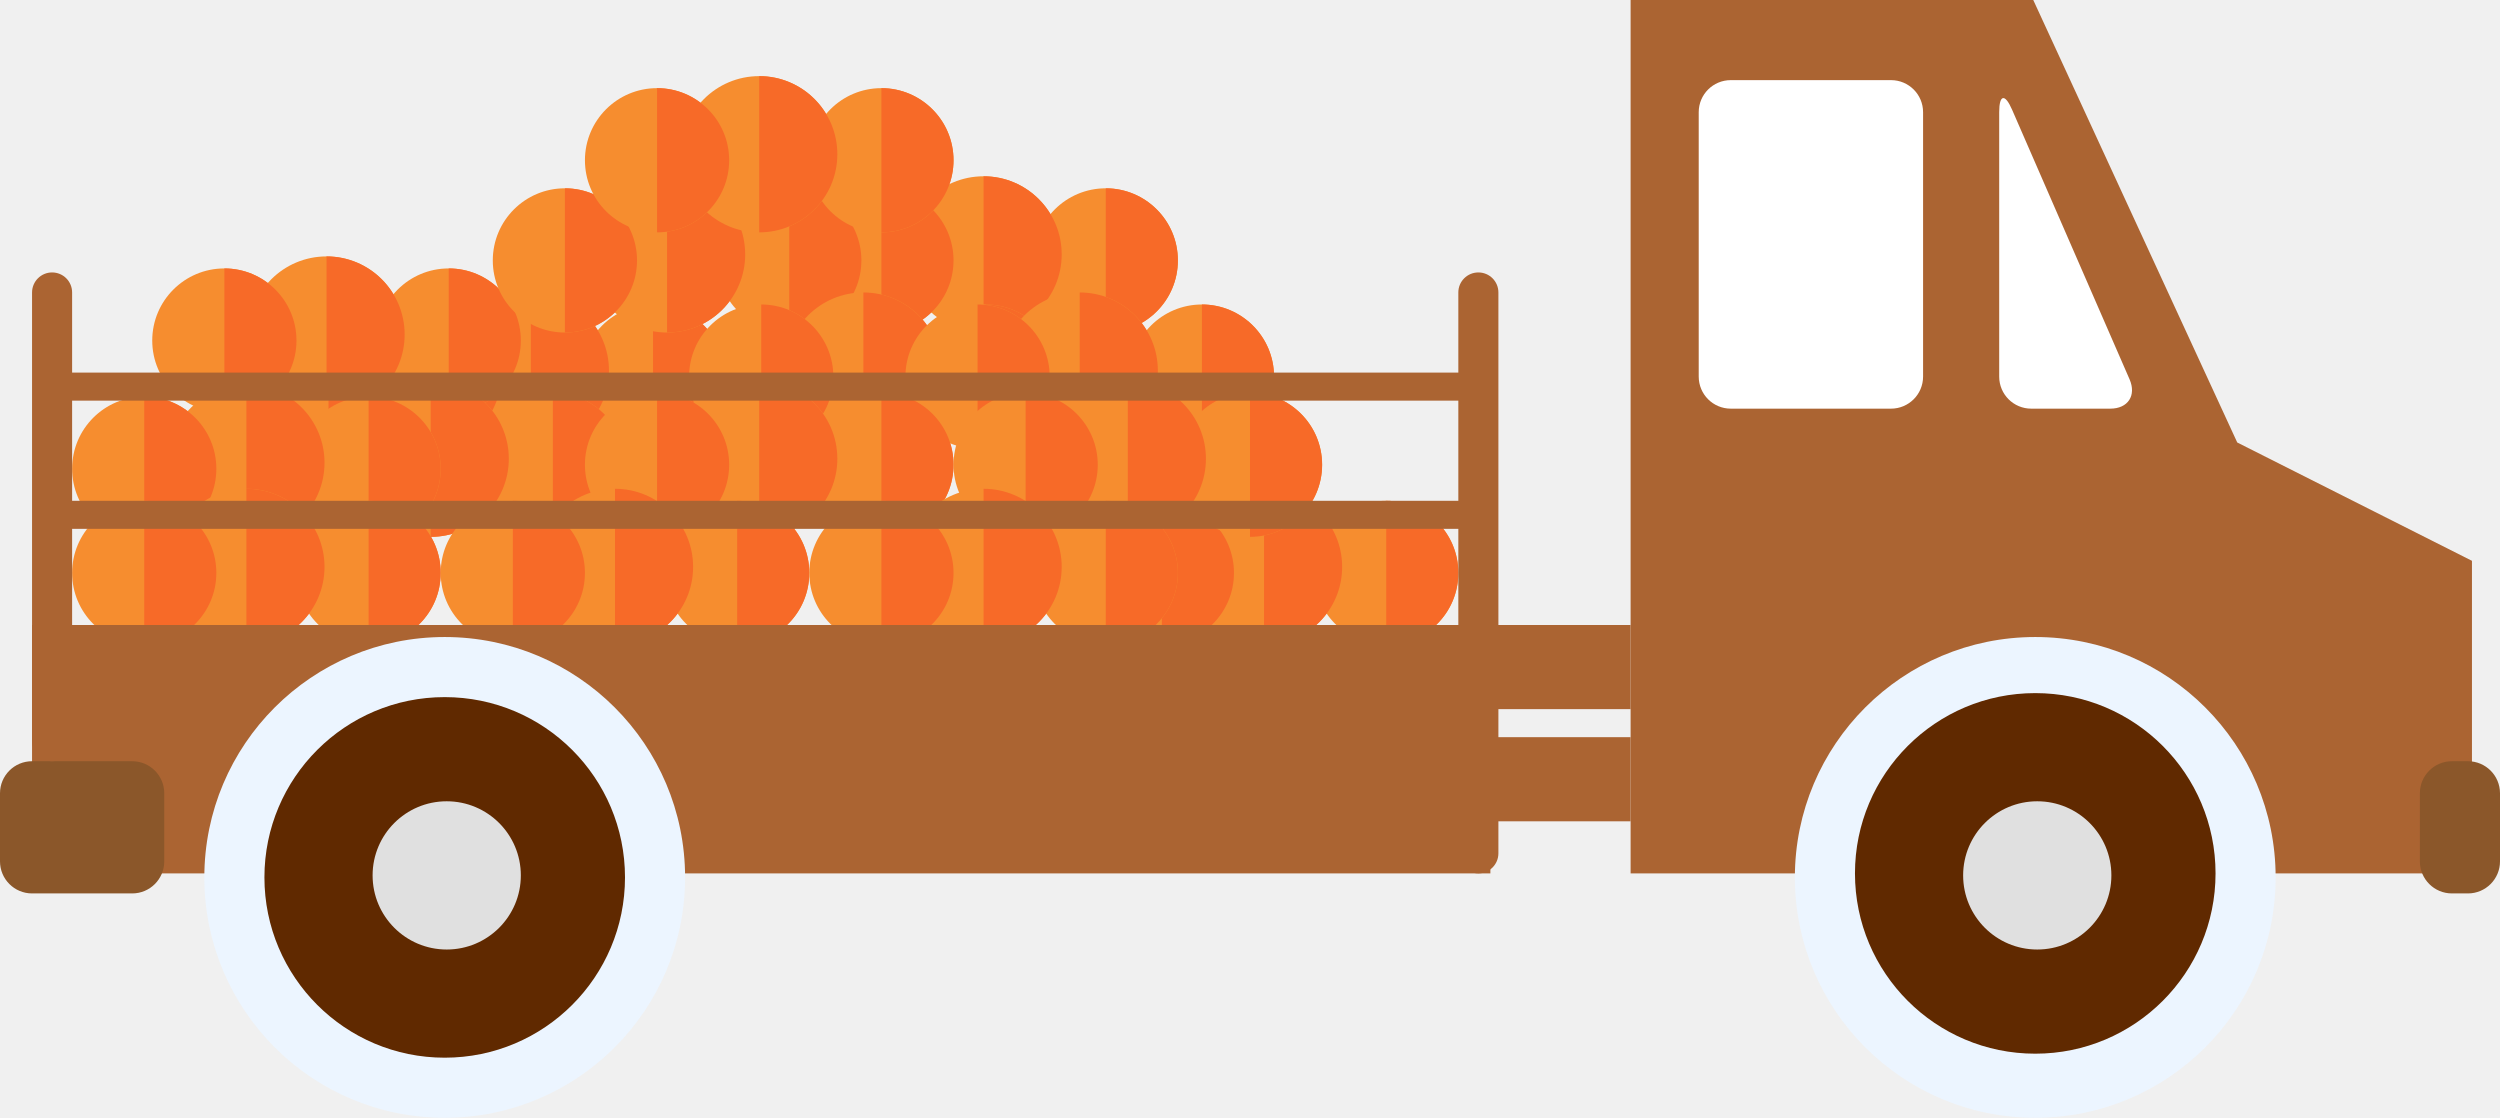
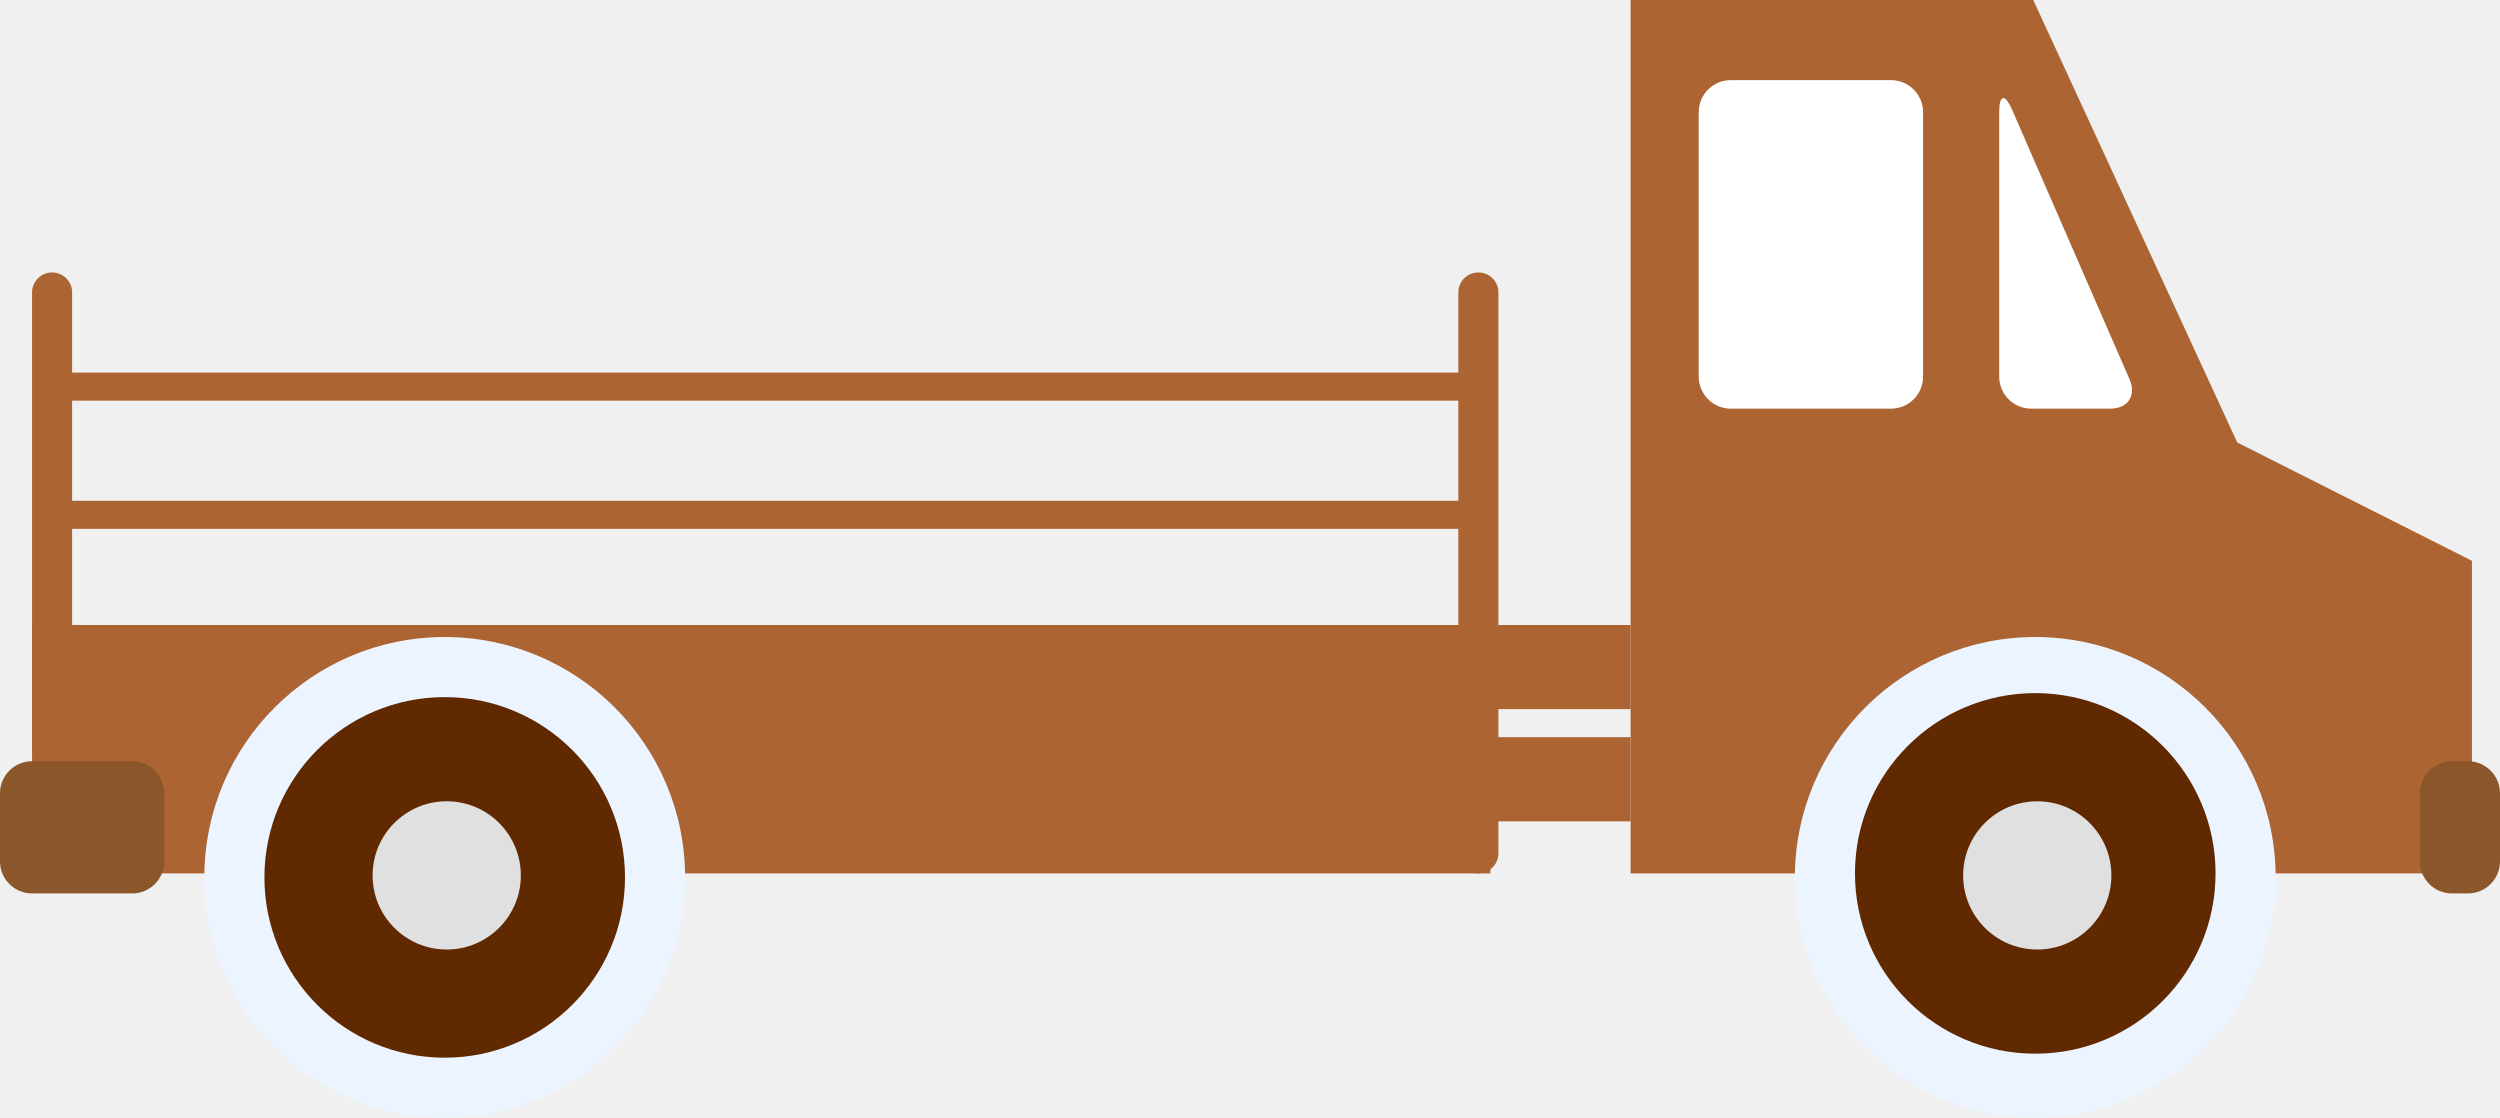
<svg xmlns="http://www.w3.org/2000/svg" width="624px" height="279px" viewBox="0 0 624 279" version="1.1">
  <defs />
  <g id="Page-1" stroke="none" stroke-width="1" fill="none" fill-rule="evenodd">
    <g id="Desktop-HD" transform="translate(-96, -573)">
      <g id="Food-Truck" transform="translate(96, 573)">
-         <g id="Group" transform="translate(18, 19)">
-           <g id="orange" transform="translate(71, 54)">
-             <g id="Group-7" transform="translate(56, 3)">
-               <g id="Group-4">
-                 <circle id="Oval-192" fill="#F68D2F" cx="18" cy="18" r="18" />
-                 <path d="M18,36 C27.941,36 36,27.941 36,18 C36,8.059 27.941,0 18,0 C18,0 18,8.059 18,18 C18,27.941 18,36 18,36 Z" id="Oval-192" fill="#F76A28" />
-               </g>
-             </g>
-             <g id="Group-7" transform="translate(24, 0)">
-               <g id="Group-4">
-                 <circle id="Oval-192" fill="#F68D2F" cx="19.5" cy="19.5" r="19.5" />
-                 <path d="M19.5,39 C30.27,39 39,30.27 39,19.5 C39,8.73 30.27,0 19.5,0 C19.5,0 19.5,8.73 19.5,19.5 C19.5,30.27 19.5,39 19.5,39 Z" id="Oval-192" fill="#F76A28" />
-               </g>
-             </g>
-             <g id="Group-7" transform="translate(0, 3)">
-               <g id="Group-4">
-                 <circle id="Oval-192" fill="#F68D2F" cx="18" cy="18" r="18" />
-                 <path d="M18,36 C27.941,36 36,27.941 36,18 C36,8.059 27.941,0 18,0 C18,0 18,8.059 18,18 C18,27.941 18,36 18,36 Z" id="Oval-192" fill="#F76A28" />
-               </g>
-             </g>
-           </g>
-           <g id="orange" transform="translate(20, 45)">
-             <g id="Group-7" transform="translate(56, 3)">
-               <g id="Group-4">
-                 <circle id="Oval-192" fill="#F68D2F" cx="18" cy="18" r="18" />
-                 <path d="M18,36 C27.941,36 36,27.941 36,18 C36,8.059 27.941,0 18,0 C18,0 18,8.059 18,18 C18,27.941 18,36 18,36 Z" id="Oval-192" fill="#F76A28" />
-               </g>
-             </g>
-             <g id="Group-7" transform="translate(24, 0)">
-               <g id="Group-4">
-                 <circle id="Oval-192" fill="#F68D2F" cx="19.5" cy="19.5" r="19.5" />
-                 <path d="M19.5,39 C30.27,39 39,30.27 39,19.5 C39,8.73 30.27,0 19.5,0 C19.5,0 19.5,8.73 19.5,19.5 C19.5,30.27 19.5,39 19.5,39 Z" id="Oval-192" fill="#F76A28" />
-               </g>
-             </g>
-             <g id="Group-7" transform="translate(0, 3)">
-               <g id="Group-4">
-                 <circle id="Oval-192" fill="#F68D2F" cx="18" cy="18" r="18" />
-                 <path d="M18,36 C27.941,36 36,27.941 36,18 C36,8.059 27.941,0 18,0 C18,0 18,8.059 18,18 C18,27.941 18,36 18,36 Z" id="Oval-192" fill="#F76A28" />
-               </g>
-             </g>
-           </g>
-           <g id="orange" transform="translate(184, 25)">
-             <g id="Group-7" transform="translate(56, 3)">
-               <g id="Group-4">
-                 <circle id="Oval-192" fill="#F68D2F" cx="18" cy="18" r="18" />
-                 <path d="M18,36 C27.941,36 36,27.941 36,18 C36,8.059 27.941,0 18,0 C18,0 18,8.059 18,18 C18,27.941 18,36 18,36 Z" id="Oval-192" fill="#F76A28" />
-               </g>
-             </g>
-             <g id="Group-7" transform="translate(24, 0)">
-               <g id="Group-4">
-                 <circle id="Oval-192" fill="#F68D2F" cx="19.5" cy="19.5" r="19.5" />
-                 <path d="M19.5,39 C30.27,39 39,30.27 39,19.5 C39,8.73 30.27,0 19.5,0 C19.5,0 19.5,8.73 19.5,19.5 C19.5,30.27 19.5,39 19.5,39 Z" id="Oval-192" fill="#F76A28" />
-               </g>
-             </g>
-             <g id="Group-7" transform="translate(0, 3)">
-               <g id="Group-4">
-                 <circle id="Oval-192" fill="#F68D2F" cx="18" cy="18" r="18" />
-                 <path d="M18,36 C27.941,36 36,27.941 36,18 C36,8.059 27.941,0 18,0 C18,0 18,8.059 18,18 C18,27.941 18,36 18,36 Z" id="Oval-192" fill="#F76A28" />
-               </g>
-             </g>
-           </g>
-           <g id="orange" transform="translate(105, 25)">
-             <g id="Group-7" transform="translate(56, 3)">
-               <g id="Group-4">
-                 <circle id="Oval-192" fill="#F68D2F" cx="18" cy="18" r="18" />
-                 <path d="M18,36 C27.941,36 36,27.941 36,18 C36,8.059 27.941,0 18,0 C18,0 18,8.059 18,18 C18,27.941 18,36 18,36 Z" id="Oval-192" fill="#F76A28" />
-               </g>
-             </g>
-             <g id="Group-7" transform="translate(24, 0)">
-               <g id="Group-4">
-                 <circle id="Oval-192" fill="#F68D2F" cx="19.5" cy="19.5" r="19.5" />
-                 <path d="M19.5,39 C30.27,39 39,30.27 39,19.5 C39,8.73 30.27,0 19.5,0 C19.5,0 19.5,8.73 19.5,19.5 C19.5,30.27 19.5,39 19.5,39 Z" id="Oval-192" fill="#F76A28" />
-               </g>
-             </g>
-             <g id="Group-7" transform="translate(0, 3)">
-               <g id="Group-4">
-                 <circle id="Oval-192" fill="#F68D2F" cx="18" cy="18" r="18" />
-                 <path d="M18,36 C27.941,36 36,27.941 36,18 C36,8.059 27.941,0 18,0 C18,0 18,8.059 18,18 C18,27.941 18,36 18,36 Z" id="Oval-192" fill="#F76A28" />
-               </g>
-             </g>
-           </g>
-           <g id="orange" transform="translate(128, 0)">
-             <g id="Group-7" transform="translate(56, 3)">
-               <g id="Group-4">
-                 <circle id="Oval-192" fill="#F68D2F" cx="18" cy="18" r="18" />
-                 <path d="M18,36 C27.941,36 36,27.941 36,18 C36,8.059 27.941,0 18,0 C18,0 18,8.059 18,18 C18,27.941 18,36 18,36 Z" id="Oval-192" fill="#F76A28" />
-               </g>
-             </g>
-             <g id="Group-7" transform="translate(24, 0)">
-               <g id="Group-4">
-                 <circle id="Oval-192" fill="#F68D2F" cx="19.5" cy="19.5" r="19.5" />
-                 <path d="M19.5,39 C30.27,39 39,30.27 39,19.5 C39,8.73 30.27,0 19.5,0 C19.5,0 19.5,8.73 19.5,19.5 C19.5,30.27 19.5,39 19.5,39 Z" id="Oval-192" fill="#F76A28" />
-               </g>
-             </g>
-             <g id="Group-7" transform="translate(0, 3)">
-               <g id="Group-4">
-                 <circle id="Oval-192" fill="#F68D2F" cx="18" cy="18" r="18" />
-                 <path d="M18,36 C27.941,36 36,27.941 36,18 C36,8.059 27.941,0 18,0 C18,0 18,8.059 18,18 C18,27.941 18,36 18,36 Z" id="Oval-192" fill="#F76A28" />
-               </g>
-             </g>
-           </g>
-           <g id="orange" transform="translate(154, 54)">
-             <g id="Group-7" transform="translate(56, 3)">
-               <g id="Group-4">
-                 <circle id="Oval-192" fill="#F68D2F" cx="18" cy="18" r="18" />
-                 <path d="M18,36 C27.941,36 36,27.941 36,18 C36,8.059 27.941,0 18,0 C18,0 18,8.059 18,18 C18,27.941 18,36 18,36 Z" id="Oval-192" fill="#F76A28" />
-               </g>
-             </g>
-             <g id="Group-7" transform="translate(24, 0)">
-               <g id="Group-4">
-                 <circle id="Oval-192" fill="#F68D2F" cx="19.5" cy="19.5" r="19.5" />
-                 <path d="M19.5,39 C30.27,39 39,30.27 39,19.5 C39,8.73 30.27,0 19.5,0 C19.5,0 19.5,8.73 19.5,19.5 C19.5,30.27 19.5,39 19.5,39 Z" id="Oval-192" fill="#F76A28" />
-               </g>
-             </g>
-             <g id="Group-7" transform="translate(0, 3)">
-               <g id="Group-4">
-                 <circle id="Oval-192" fill="#F68D2F" cx="18" cy="18" r="18" />
-                 <path d="M18,36 C27.941,36 36,27.941 36,18 C36,8.059 27.941,0 18,0 C18,0 18,8.059 18,18 C18,27.941 18,36 18,36 Z" id="Oval-192" fill="#F76A28" />
-               </g>
-             </g>
-           </g>
-           <g id="orange" transform="translate(208, 54)">
-             <g id="Group-7" transform="translate(56, 3)">
-               <g id="Group-4">
-                 <circle id="Oval-192" fill="#F68D2F" cx="18" cy="18" r="18" />
-                 <path d="M18,36 C27.941,36 36,27.941 36,18 C36,8.059 27.941,0 18,0 C18,0 18,8.059 18,18 C18,27.941 18,36 18,36 Z" id="Oval-192" fill="#F76A28" />
-               </g>
-             </g>
-             <g id="Group-7" transform="translate(24, 0)">
-               <g id="Group-4">
-                 <circle id="Oval-192" fill="#F68D2F" cx="19.5" cy="19.5" r="19.5" />
-                 <path d="M19.5,39 C30.27,39 39,30.27 39,19.5 C39,8.73 30.27,0 19.5,0 C19.5,0 19.5,8.73 19.5,19.5 C19.5,30.27 19.5,39 19.5,39 Z" id="Oval-192" fill="#F76A28" />
-               </g>
-             </g>
-             <g id="Group-7" transform="translate(0, 3)">
-               <g id="Group-4">
-                 <circle id="Oval-192" fill="#F68D2F" cx="18" cy="18" r="18" />
-                 <path d="M18,36 C27.941,36 36,27.941 36,18 C36,8.059 27.941,0 18,0 C18,0 18,8.059 18,18 C18,27.941 18,36 18,36 Z" id="Oval-192" fill="#F76A28" />
-               </g>
-             </g>
-           </g>
-           <g id="orange" transform="translate(46, 76)">
-             <g id="Group-7" transform="translate(56, 3)">
-               <g id="Group-4">
-                 <circle id="Oval-192" fill="#F68D2F" cx="18" cy="18" r="18" />
-                 <path d="M18,36 C27.941,36 36,27.941 36,18 C36,8.059 27.941,0 18,0 C18,0 18,8.059 18,18 C18,27.941 18,36 18,36 Z" id="Oval-192" fill="#F76A28" />
-               </g>
-             </g>
-             <g id="Group-7" transform="translate(24, 0)">
-               <g id="Group-4">
-                 <circle id="Oval-192" fill="#F68D2F" cx="19.5" cy="19.5" r="19.5" />
-                 <path d="M19.5,39 C30.27,39 39,30.27 39,19.5 C39,8.73 30.27,0 19.5,0 C19.5,0 19.5,8.73 19.5,19.5 C19.5,30.27 19.5,39 19.5,39 Z" id="Oval-192" fill="#F76A28" />
-               </g>
-             </g>
-             <g id="Group-7" transform="translate(0, 3)">
-               <g id="Group-4">
-                 <circle id="Oval-192" fill="#F68D2F" cx="18" cy="18" r="18" />
-                 <path d="M18,36 C27.941,36 36,27.941 36,18 C36,8.059 27.941,0 18,0 C18,0 18,8.059 18,18 C18,27.941 18,36 18,36 Z" id="Oval-192" fill="#F76A28" />
-               </g>
-             </g>
-           </g>
-           <g id="orange" transform="translate(0, 77)">
-             <g id="Group-7" transform="translate(56, 3)">
-               <g id="Group-4">
-                 <circle id="Oval-192" fill="#F68D2F" cx="18" cy="18" r="18" />
-                 <path d="M18,36 C27.941,36 36,27.941 36,18 C36,8.059 27.941,0 18,0 C18,0 18,8.059 18,18 C18,27.941 18,36 18,36 Z" id="Oval-192" fill="#F76A28" />
-               </g>
-             </g>
-             <g id="Group-7" transform="translate(24, 0)">
-               <g id="Group-4">
-                 <circle id="Oval-192" fill="#F68D2F" cx="19.5" cy="19.5" r="19.5" />
-                 <path d="M19.5,39 C30.27,39 39,30.27 39,19.5 C39,8.73 30.27,0 19.5,0 C19.5,0 19.5,8.73 19.5,19.5 C19.5,30.27 19.5,39 19.5,39 Z" id="Oval-192" fill="#F76A28" />
-               </g>
-             </g>
-             <g id="Group-7" transform="translate(0, 3)">
-               <g id="Group-4">
-                 <circle id="Oval-192" fill="#F68D2F" cx="18" cy="18" r="18" />
-                 <path d="M18,36 C27.941,36 36,27.941 36,18 C36,8.059 27.941,0 18,0 C18,0 18,8.059 18,18 C18,27.941 18,36 18,36 Z" id="Oval-192" fill="#F76A28" />
-               </g>
-             </g>
-           </g>
-           <g id="orange" transform="translate(128, 76)">
-             <g id="Group-7" transform="translate(56, 3)">
-               <g id="Group-4">
-                 <circle id="Oval-192" fill="#F68D2F" cx="18" cy="18" r="18" />
-                 <path d="M18,36 C27.941,36 36,27.941 36,18 C36,8.059 27.941,0 18,0 C18,0 18,8.059 18,18 C18,27.941 18,36 18,36 Z" id="Oval-192" fill="#F76A28" />
-               </g>
-             </g>
-             <g id="Group-7" transform="translate(24, 0)">
-               <g id="Group-4">
-                 <circle id="Oval-192" fill="#F68D2F" cx="19.5" cy="19.5" r="19.5" />
-                 <path d="M19.5,39 C30.27,39 39,30.27 39,19.5 C39,8.73 30.27,0 19.5,0 C19.5,0 19.5,8.73 19.5,19.5 C19.5,30.27 19.5,39 19.5,39 Z" id="Oval-192" fill="#F76A28" />
-               </g>
-             </g>
-             <g id="Group-7" transform="translate(0, 3)">
-               <g id="Group-4">
-                 <circle id="Oval-192" fill="#F68D2F" cx="18" cy="18" r="18" />
-                 <path d="M18,36 C27.941,36 36,27.941 36,18 C36,8.059 27.941,0 18,0 C18,0 18,8.059 18,18 C18,27.941 18,36 18,36 Z" id="Oval-192" fill="#F76A28" />
-               </g>
-             </g>
-           </g>
-           <g id="orange" transform="translate(254, 103)">
-             <g id="Group-7" transform="translate(56, 3)">
-               <g id="Group-4">
-                 <circle id="Oval-192" fill="#F68D2F" cx="18" cy="18" r="18" />
-                 <path d="M18,36 C27.941,36 36,27.941 36,18 C36,8.059 27.941,0 18,0 C18,0 18,8.059 18,18 C18,27.941 18,36 18,36 Z" id="Oval-192" fill="#F76A28" />
-               </g>
-             </g>
-             <g id="Group-7" transform="translate(24, 0)">
-               <g id="Group-4">
-                 <circle id="Oval-192" fill="#F68D2F" cx="19.5" cy="19.5" r="19.5" />
-                 <path d="M19.5,39 C30.27,39 39,30.27 39,19.5 C39,8.73 30.27,0 19.5,0 C19.5,0 19.5,8.73 19.5,19.5 C19.5,30.27 19.5,39 19.5,39 Z" id="Oval-192" fill="#F76A28" />
-               </g>
-             </g>
-             <g id="Group-7" transform="translate(0, 3)">
-               <g id="Group-4">
-                 <circle id="Oval-192" fill="#F68D2F" cx="18" cy="18" r="18" />
-                 <path d="M18,36 C27.941,36 36,27.941 36,18 C36,8.059 27.941,0 18,0 C18,0 18,8.059 18,18 C18,27.941 18,36 18,36 Z" id="Oval-192" fill="#F76A28" />
-               </g>
-             </g>
-           </g>
-           <g id="orange" transform="translate(220, 76)">
-             <g id="Group-7" transform="translate(56, 3)">
-               <g id="Group-4">
-                 <circle id="Oval-192" fill="#F68D2F" cx="18" cy="18" r="18" />
-                 <path d="M18,36 C27.941,36 36,27.941 36,18 C36,8.059 27.941,0 18,0 C18,0 18,8.059 18,18 C18,27.941 18,36 18,36 Z" id="Oval-192" fill="#F76A28" />
-               </g>
-             </g>
-             <g id="Group-7" transform="translate(24, 0)">
-               <g id="Group-4">
-                 <circle id="Oval-192" fill="#F68D2F" cx="19.5" cy="19.5" r="19.5" />
-                 <path d="M19.5,39 C30.27,39 39,30.27 39,19.5 C39,8.73 30.27,0 19.5,0 C19.5,0 19.5,8.73 19.5,19.5 C19.5,30.27 19.5,39 19.5,39 Z" id="Oval-192" fill="#F76A28" />
-               </g>
-             </g>
-             <g id="Group-7" transform="translate(0, 3)">
-               <g id="Group-4">
-                 <circle id="Oval-192" fill="#F68D2F" cx="18" cy="18" r="18" />
-                 <path d="M18,36 C27.941,36 36,27.941 36,18 C36,8.059 27.941,0 18,0 C18,0 18,8.059 18,18 C18,27.941 18,36 18,36 Z" id="Oval-192" fill="#F76A28" />
-               </g>
-             </g>
-           </g>
-           <g id="orange" transform="translate(0, 103)">
-             <g id="Group-7" transform="translate(56, 3)">
-               <g id="Group-4">
-                 <circle id="Oval-192" fill="#F68D2F" cx="18" cy="18" r="18" />
-                 <path d="M18,36 C27.941,36 36,27.941 36,18 C36,8.059 27.941,0 18,0 C18,0 18,8.059 18,18 C18,27.941 18,36 18,36 Z" id="Oval-192" fill="#F76A28" />
-               </g>
-             </g>
-             <g id="Group-7" transform="translate(24, 0)">
-               <g id="Group-4">
-                 <circle id="Oval-192" fill="#F68D2F" cx="19.5" cy="19.5" r="19.5" />
-                 <path d="M19.5,39 C30.27,39 39,30.27 39,19.5 C39,8.73 30.27,0 19.5,0 C19.5,0 19.5,8.73 19.5,19.5 C19.5,30.27 19.5,39 19.5,39 Z" id="Oval-192" fill="#F76A28" />
-               </g>
-             </g>
-             <g id="Group-7" transform="translate(0, 3)">
-               <g id="Group-4">
-                 <circle id="Oval-192" fill="#F68D2F" cx="18" cy="18" r="18" />
-                 <path d="M18,36 C27.941,36 36,27.941 36,18 C36,8.059 27.941,0 18,0 C18,0 18,8.059 18,18 C18,27.941 18,36 18,36 Z" id="Oval-192" fill="#F76A28" />
-               </g>
-             </g>
-           </g>
-           <g id="orange" transform="translate(92, 103)">
-             <g id="Group-7" transform="translate(56, 3)">
-               <g id="Group-4">
-                 <circle id="Oval-192" fill="#F68D2F" cx="18" cy="18" r="18" />
-                 <path d="M18,36 C27.941,36 36,27.941 36,18 C36,8.059 27.941,0 18,0 C18,0 18,8.059 18,18 C18,27.941 18,36 18,36 Z" id="Oval-192" fill="#F76A28" />
-               </g>
-             </g>
-             <g id="Group-7" transform="translate(24, 0)">
-               <g id="Group-4">
-                 <circle id="Oval-192" fill="#F68D2F" cx="19.5" cy="19.5" r="19.5" />
-                 <path d="M19.5,39 C30.27,39 39,30.27 39,19.5 C39,8.73 30.27,0 19.5,0 C19.5,0 19.5,8.73 19.5,19.5 C19.5,30.27 19.5,39 19.5,39 Z" id="Oval-192" fill="#F76A28" />
-               </g>
-             </g>
-             <g id="Group-7" transform="translate(0, 3)">
-               <g id="Group-4">
-                 <circle id="Oval-192" fill="#F68D2F" cx="18" cy="18" r="18" />
-                 <path d="M18,36 C27.941,36 36,27.941 36,18 C36,8.059 27.941,0 18,0 C18,0 18,8.059 18,18 C18,27.941 18,36 18,36 Z" id="Oval-192" fill="#F76A28" />
-               </g>
-             </g>
-           </g>
-           <g id="orange" transform="translate(184, 103)">
-             <g id="Group-7" transform="translate(56, 3)">
-               <g id="Group-4">
-                 <circle id="Oval-192" fill="#F68D2F" cx="18" cy="18" r="18" />
-                 <path d="M18,36 C27.941,36 36,27.941 36,18 C36,8.059 27.941,0 18,0 C18,0 18,8.059 18,18 C18,27.941 18,36 18,36 Z" id="Oval-192" fill="#F76A28" />
-               </g>
-             </g>
-             <g id="Group-7" transform="translate(24, 0)">
-               <g id="Group-4">
-                 <circle id="Oval-192" fill="#F68D2F" cx="19.5" cy="19.5" r="19.5" />
-                 <path d="M19.5,39 C30.27,39 39,30.27 39,19.5 C39,8.73 30.27,0 19.5,0 C19.5,0 19.5,8.73 19.5,19.5 C19.5,30.27 19.5,39 19.5,39 Z" id="Oval-192" fill="#F76A28" />
-               </g>
-             </g>
-             <g id="Group-7" transform="translate(0, 3)">
-               <g id="Group-4">
-                 <circle id="Oval-192" fill="#F68D2F" cx="18" cy="18" r="18" />
-                 <path d="M18,36 C27.941,36 36,27.941 36,18 C36,8.059 27.941,0 18,0 C18,0 18,8.059 18,18 C18,27.941 18,36 18,36 Z" id="Oval-192" fill="#F76A28" />
-               </g>
-             </g>
-           </g>
-         </g>
        <g id="Group-2">
          <rect id="Rectangle-70" fill="#AB6432" x="357" y="184" width="50" height="21" />
          <rect id="Rectangle-70" fill="#AB6432" x="371" y="156" width="36" height="21" />
          <path d="M407,0 L507.5,0 C507.5,0 558.416,110.445 558.416,110.445 C558.416,110.445 617,139.979 617,139.979 C617,139.979 617,218 617,218 L407,218 L407,0 Z" id="Rectangle-28" fill="#AB6432" />
          <rect id="Rectangle-29" fill="#AB6432" x="8" y="156" width="364" height="62" />
          <circle id="Oval-310" fill="#ECF5FF" cx="111" cy="219" r="60" />
          <circle id="Oval-310" fill="#ECF5FF" cx="508" cy="219" r="60" />
          <circle id="Oval-310" fill="#602900" cx="111" cy="219" r="45" />
          <circle id="Oval-310" fill="#602900" cx="508" cy="218" r="45" />
          <rect id="Rectangle-68" fill="#FFFFFF" x="424" y="20" width="56" height="82" rx="8" />
          <path d="M499,27.993 C499,23.579 500.434,23.291 502.194,27.331 L531.536,94.669 C533.3,98.718 531.141,102 526.734,102 L506.996,102 C502.58,102 499,98.424 499,94.007 L499,27.993 Z" id="Rectangle-68" fill="#FFFFFF" />
          <circle id="Oval-318" fill="#E0E0E0" cx="111.5" cy="218.5" r="18.5" />
          <circle id="Oval-318" fill="#E0E0E0" cx="508.5" cy="218.5" r="18.5" />
          <rect id="Rectangle-73" fill="#8B572A" x="604" y="190" width="20" height="33" rx="8" />
          <rect id="Rectangle-73" fill="#8B572A" x="0" y="190" width="41" height="33" rx="8" />
          <rect id="Rectangle-199" fill="#AB6432" x="13" y="93" width="356" height="7" />
          <rect id="Rectangle-199" fill="#AB6432" x="13" y="125" width="356" height="7" />
          <path d="M8,73.01 C8,70.243 10.244,68 13,68 L13,68 C15.761,68 18,70.229 18,73.002 L18,100.15 C18,102.91 18,107.378 18,110.143 L18,185 C18,187.761 15.756,190 13,190 L13,190 C10.239,190 8,187.752 8,184.99 L8,73.01 Z" id="Rectangle-197" fill="#AB6432" />
          <path d="M364,72.991 C364,70.234 366.244,68 369,68 L369,68 C371.761,68 374,70.231 374,72.996 L374,108.665 C374,111.431 374,115.91 374,118.672 L374,212.99 C374,215.757 371.756,218 369,218 L369,218 C366.239,218 364,215.763 364,213.009 L364,72.991 Z" id="Rectangle-197" fill="#AB6432" />
        </g>
      </g>
    </g>
  </g>
</svg>
